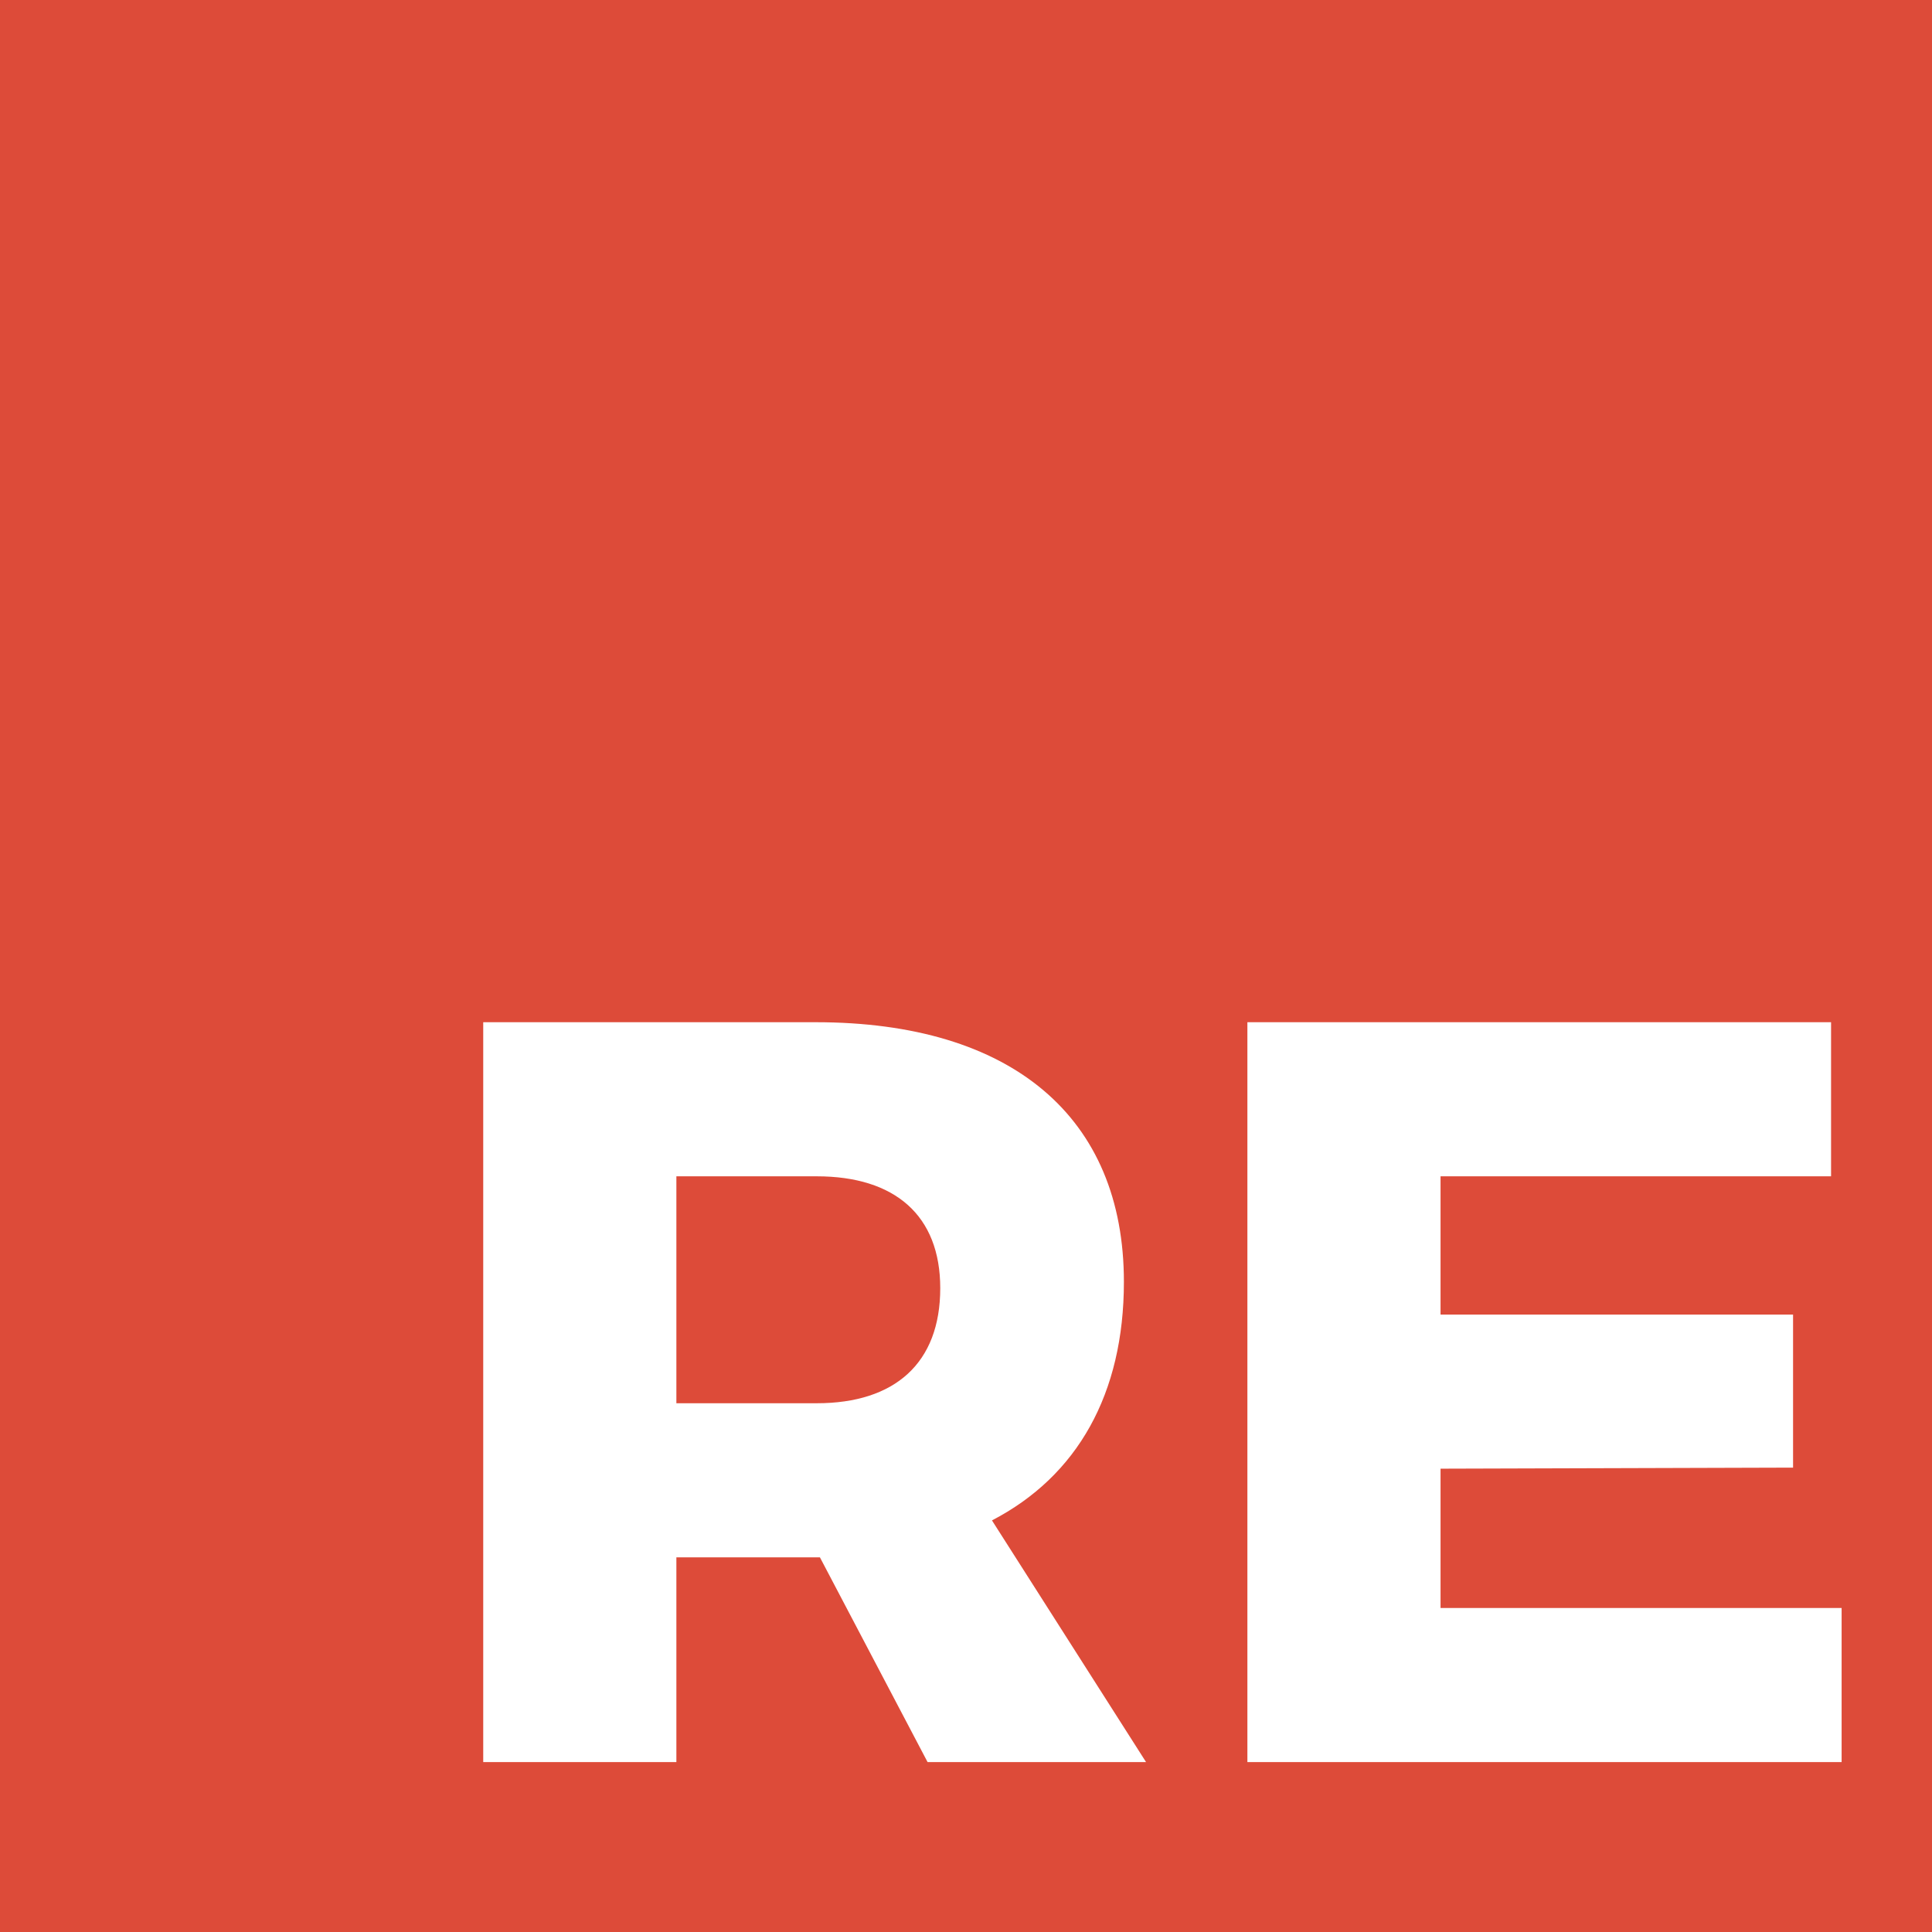
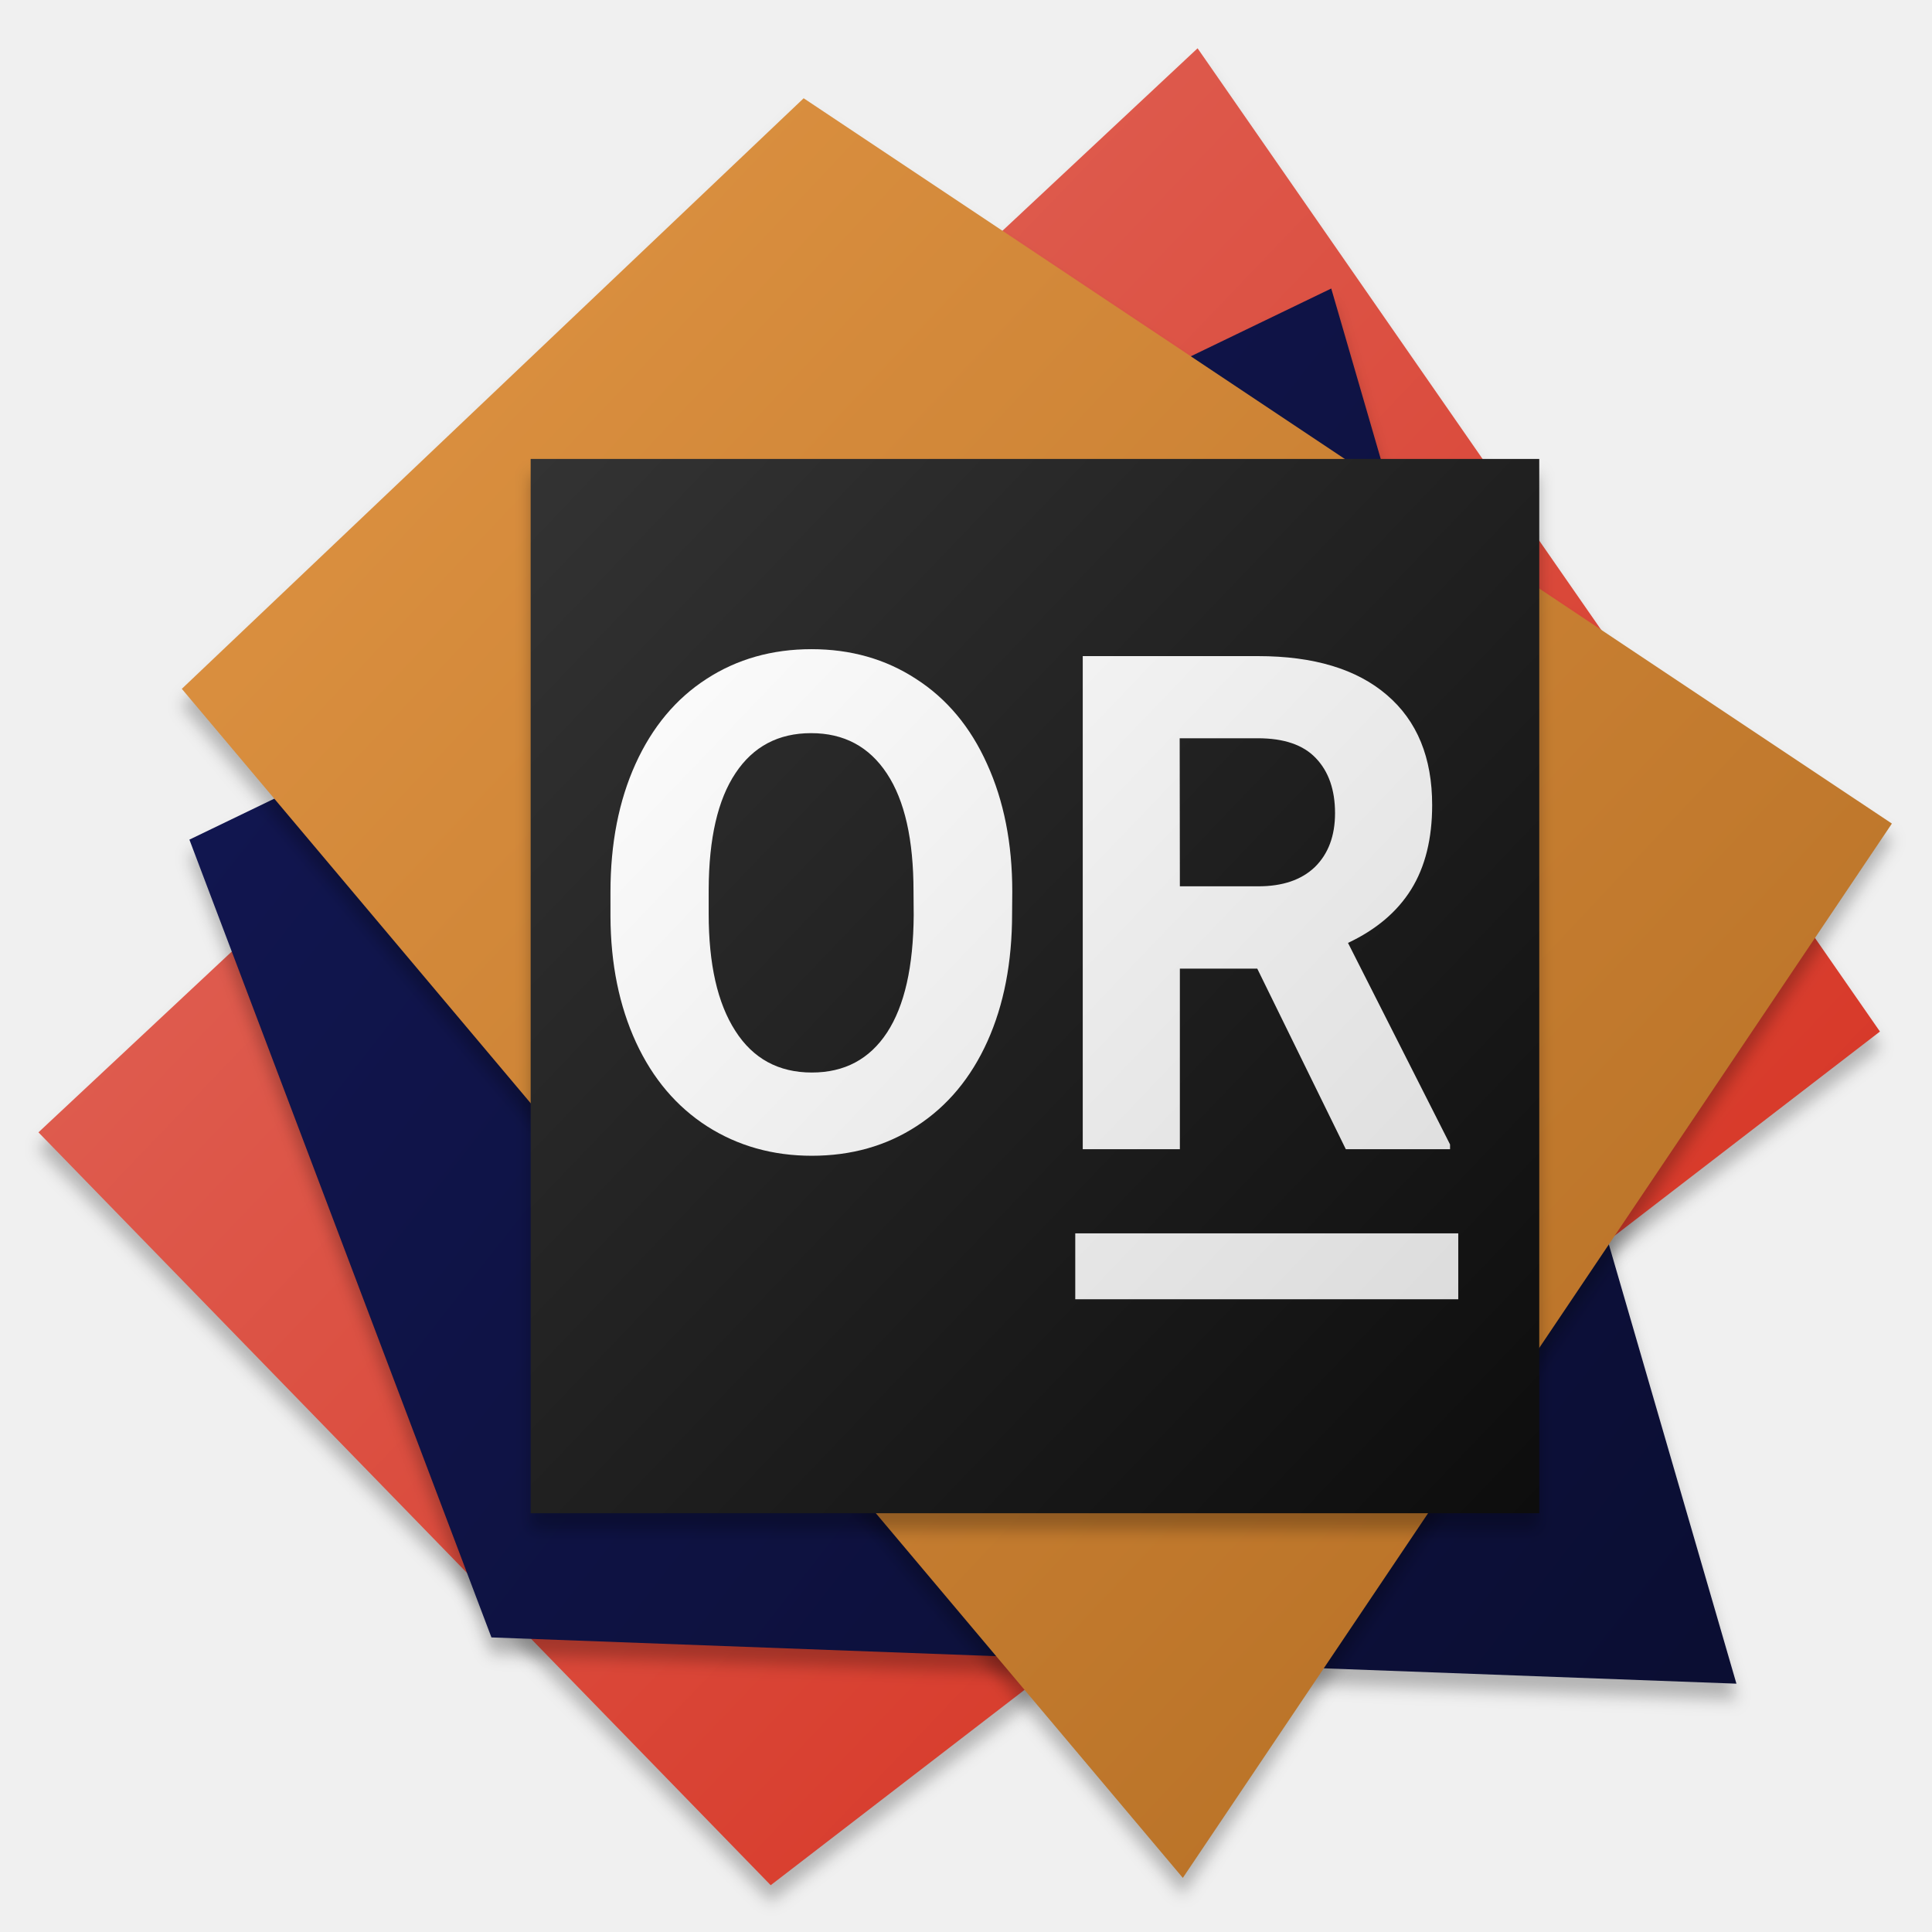
- <svg xmlns="http://www.w3.org/2000/svg" xmlns:xlink="http://www.w3.org/1999/xlink" width="40" height="40">
+ <svg xmlns="http://www.w3.org/2000/svg" xmlns:xlink="http://www.w3.org/1999/xlink" width="40" height="40" version="1.1" viewBox="0 0 10.583 10.583">
  <defs>
-     <path id="a" d="M0 0h216v216H0z" />
-     <path d="M128.128 197h-24.426l-12.036-22.892H75.618V197H54.024v-82.718h37.17c21.948 0 34.456 10.62 34.456 29.028 0 12.508-5.192 21.712-14.75 26.668zm-52.51-65.49v25.37h15.694c8.732 0 13.806-4.484 13.806-12.862 0-8.142-5.074-12.508-13.806-12.508zm63.838-17.228h65.254v17.228h-43.66v15.458h39.412v17.11l-39.412.118v15.576h44.84V197h-66.434z" id="b" />
+     <filter id="j" x=".187" y=".389" width="493.66" height="471.47" color-interpolation-filters="sRGB" filterUnits="userSpaceOnUse">
+       <feFlood flood-opacity="0" result="BackgroundImageFix" />
+       <feColorMatrix in="SourceAlpha" values="0 0 0 0 0 0 0 0 0 0 0 0 0 0 0 0 0 0 127 0" />
+       <feOffset dy="4" />
+       <feGaussianBlur stdDeviation="2" />
+       <feColorMatrix values="0 0 0 0 0 0 0 0 0 0 0 0 0 0 0 0 0 0 0.25 0" />
+       <feBlend in2="BackgroundImageFix" result="effect1_dropShadow" />
+       <feBlend in="SourceGraphic" in2="effect1_dropShadow" result="shape" />
+     </filter>
+     <linearGradient id="f" x1="110" x2="391.5" y1="95" y2="376.5" gradientUnits="userSpaceOnUse">
+       <stop stop-color="#DF6053" offset="0" />
+       <stop stop-color="#D73828" offset="1" />
+     </linearGradient>
+     <filter id="i" x="40" y="61" width="416" height="360" color-interpolation-filters="sRGB" filterUnits="userSpaceOnUse">
+       <feFlood flood-opacity="0" result="BackgroundImageFix" />
+       <feColorMatrix in="SourceAlpha" values="0 0 0 0 0 0 0 0 0 0 0 0 0 0 0 0 0 0 127 0" />
+       <feOffset dy="4" />
+       <feGaussianBlur stdDeviation="2" />
+       <feColorMatrix values="0 0 0 0 0 0 0 0 0 0 0 0 0 0 0 0 0 0 0.25 0" />
+       <feBlend in2="BackgroundImageFix" result="effect1_dropShadow" />
+       <feBlend in="SourceGraphic" in2="effect1_dropShadow" result="shape" />
+     </filter>
+     <linearGradient id="e" x1="53" x2="498" y1="73" y2="439" gradientUnits="userSpaceOnUse">
+       <stop stop-color="#121754" offset="0" />
+       <stop stop-color="#0A0D2F" offset="1" />
+     </linearGradient>
+     <filter id="h" x="38" y="13" width="459" height="457" color-interpolation-filters="sRGB" filterUnits="userSpaceOnUse">
+       <feFlood flood-opacity="0" result="BackgroundImageFix" />
+       <feColorMatrix in="SourceAlpha" values="0 0 0 0 0 0 0 0 0 0 0 0 0 0 0 0 0 0 127 0" />
+       <feOffset dy="4" />
+       <feGaussianBlur stdDeviation="2" />
+       <feColorMatrix values="0 0 0 0 0 0 0 0 0 0 0 0 0 0 0 0 0 0 0.25 0" />
+       <feBlend in2="BackgroundImageFix" result="effect1_dropShadow" />
+       <feBlend in="SourceGraphic" in2="effect1_dropShadow" result="shape" />
+     </filter>
+     <linearGradient id="d" x1="108" x2="477.5" y1="83" y2="445.5" gradientUnits="userSpaceOnUse">
+       <stop stop-color="#DA8F3F" offset="0" />
+       <stop stop-color="#B36D23" offset="1" />
+     </linearGradient>
+     <filter id="g" x="130" y="104" width="274" height="274" color-interpolation-filters="sRGB" filterUnits="userSpaceOnUse">
+       <feFlood flood-opacity="0" result="BackgroundImageFix" />
+       <feColorMatrix in="SourceAlpha" values="0 0 0 0 0 0 0 0 0 0 0 0 0 0 0 0 0 0 127 0" />
+       <feOffset dy="4" />
+       <feGaussianBlur stdDeviation="2" />
+       <feColorMatrix values="0 0 0 0 0 0 0 0 0 0 0 0 0 0 0 0 0 0 0.25 0" />
+       <feBlend in2="BackgroundImageFix" result="effect1_dropShadow" />
+       <feBlend in="SourceGraphic" in2="effect1_dropShadow" result="shape" />
+     </filter>
+     <linearGradient id="c" x1="134" x2="400" y1="104" y2="370" gradientUnits="userSpaceOnUse">
+       <stop stop-color="#333" offset="0" />
+       <stop stop-color="#0D0D0D" offset="1" />
+     </linearGradient>
+     <linearGradient id="b" x1="154.65" x2="379.65" y1="127.12" y2="352.12" gradientTransform="translate(-.18671 -.38922)" gradientUnits="userSpaceOnUse">
+       <stop stop-color="#fff" offset="0" />
+       <stop stop-color="#D9D9D9" offset="1" />
+     </linearGradient>
+     <linearGradient id="a" x1="154.65" x2="379.65" y1="127.12" y2="352.12" gradientTransform="matrix(.02077 0 0 .021711 .12362 .25604)" gradientUnits="userSpaceOnUse" xlink:href="#b" />
  </defs>
-   <g transform="scale(.18519)" fill-rule="evenodd">
-     <use xlink:href="#a" width="100%" height="100%" fill="#dd4b39" />
-     <use xlink:href="#b" width="100%" height="100%" fill="#fff" />
+   <g transform="matrix(.02077 0 0 .021711 .12362 .25604)" filter="url(#j)">
+     <path d="m309.89 0.389 179.96 248.08-292.54 215.38-193.12-189.95z" fill="url(#f)" />
  </g>
+   <g transform="matrix(.02077 0 0 .021711 .12362 .25604)" filter="url(#i)">
+     <path d="M 44,200.05 345.143,61 452,413 123.657,401.331 Z" fill="url(#e)" />
+   </g>
+   <g transform="matrix(.02077 0 0 .021711 .12362 .25604)" filter="url(#h)">
+     <path d="m42 162 164-149 287 183-187 266z" fill="url(#d)" />
+   </g>
+   <g transform="matrix(.02077 0 0 .021711 .12362 .25604)" filter="url(#g)">
+     <rect x="134" y="104" width="266" height="266" fill="url(#c)" />
+   </g>
+   <path d="m5.544 5.005c0 0.266-0.045 0.499-0.135 0.699-0.09 0.2-0.219 0.355-0.387 0.464-0.167 0.109-0.359 0.163-0.575 0.163-0.214 0-0.405-0.054-0.573-0.161-0.168-0.108-0.298-0.261-0.39-0.46-0.092-0.2-0.139-0.43-0.14-0.69v-0.134c0-0.266 0.046-0.5 0.137-0.701 0.092-0.203 0.222-0.358 0.389-0.466 0.168-0.109 0.36-0.163 0.575-0.163 0.215 0 0.406 0.054 0.573 0.163 0.168 0.108 0.298 0.263 0.389 0.466 0.092 0.202 0.138 0.435 0.138 0.699zm-0.54-0.122c0-0.283-0.048-0.498-0.146-0.646-0.097-0.147-0.235-0.221-0.415-0.221-0.179 0-0.317 0.073-0.414 0.219-0.097 0.145-0.146 0.357-0.147 0.638v0.132c0 0.276 0.048 0.49 0.146 0.642 0.097 0.152 0.237 0.228 0.419 0.228 0.179 0 0.316-0.073 0.412-0.219 0.096-0.147 0.144-0.361 0.146-0.642z" fill="url(#a)" stroke-width=".021" />
+   <path d="m6.887 5.306h-0.424v0.989h-0.532v-2.701h0.96c0.305 0 0.541 0.071 0.706 0.213 0.166 0.142 0.248 0.343 0.248 0.603 0 0.184-0.038 0.338-0.115 0.462-0.076 0.122-0.191 0.22-0.346 0.293l0.559 1.104v0.026h-0.571zm-0.424-0.451h0.429c0.134 0 0.237-0.035 0.311-0.106 0.073-0.072 0.11-0.17 0.11-0.295 0-0.127-0.035-0.228-0.105-0.301-0.069-0.073-0.175-0.109-0.318-0.109h-0.428z" fill="url(#a)" stroke-width=".021" />
+   <path d="m7.988 6.756v0.361h-2.098v-0.361z" fill="url(#a)" stroke-width=".021" />
</svg>
